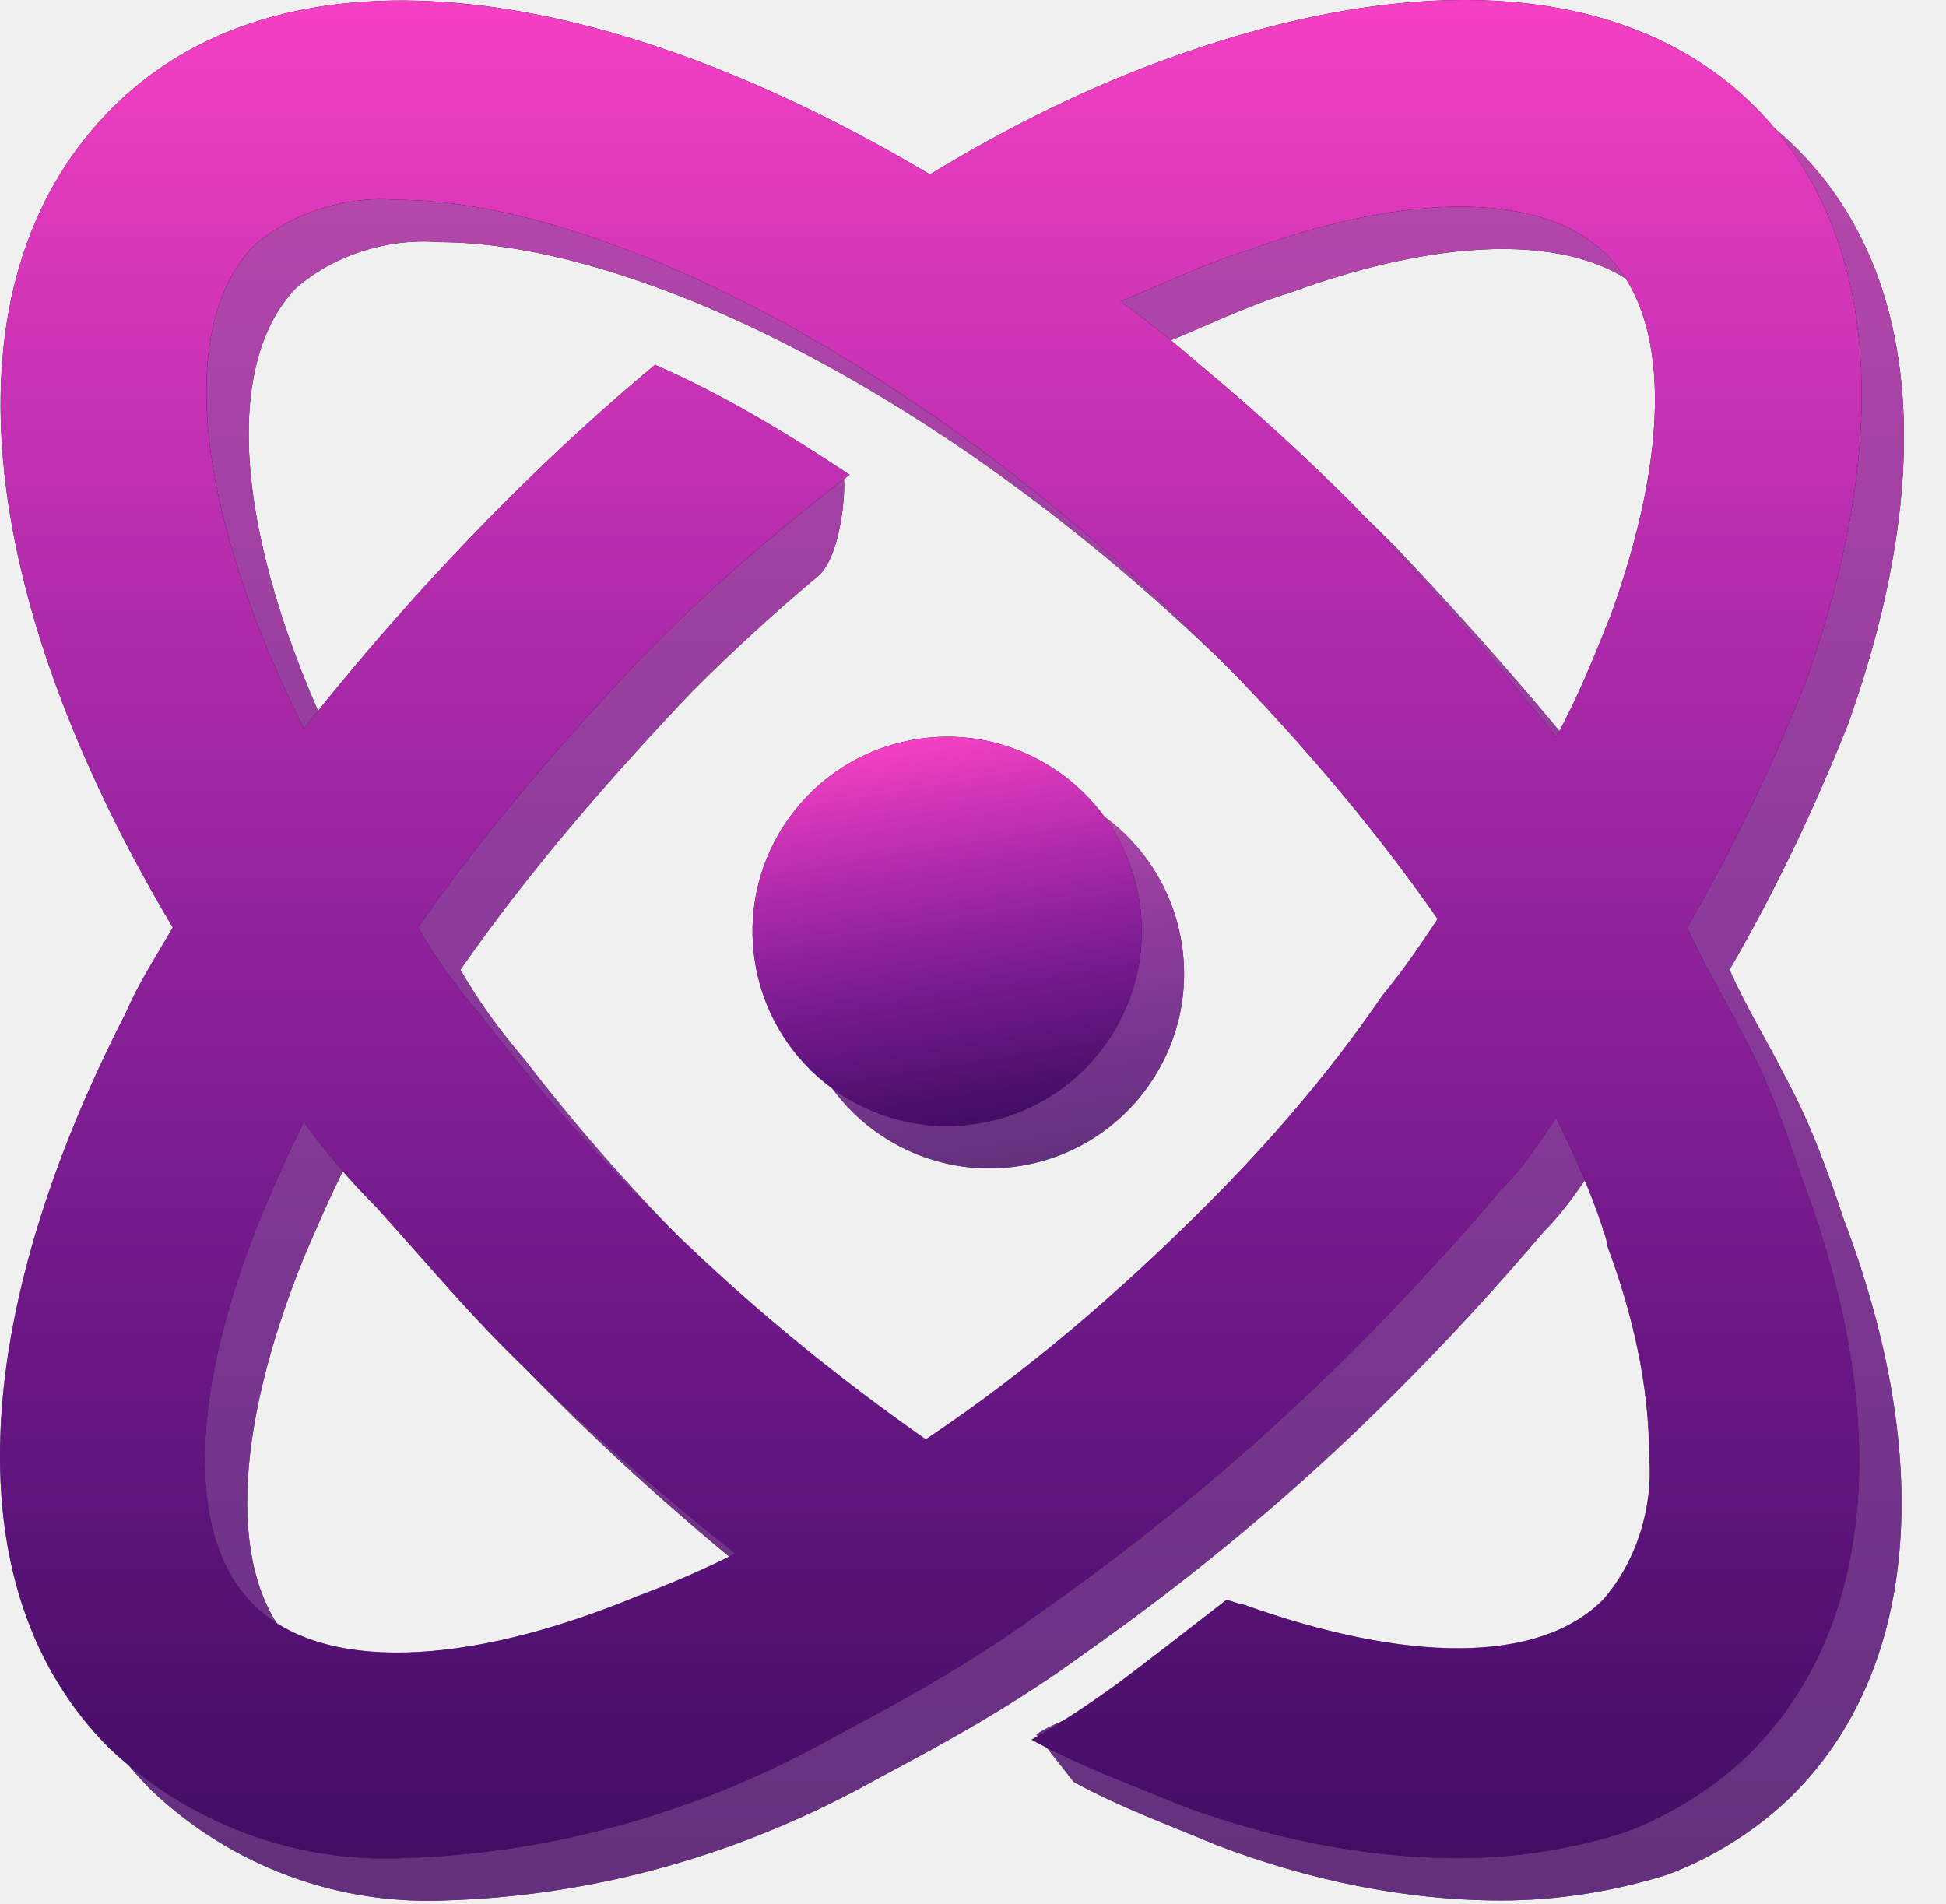
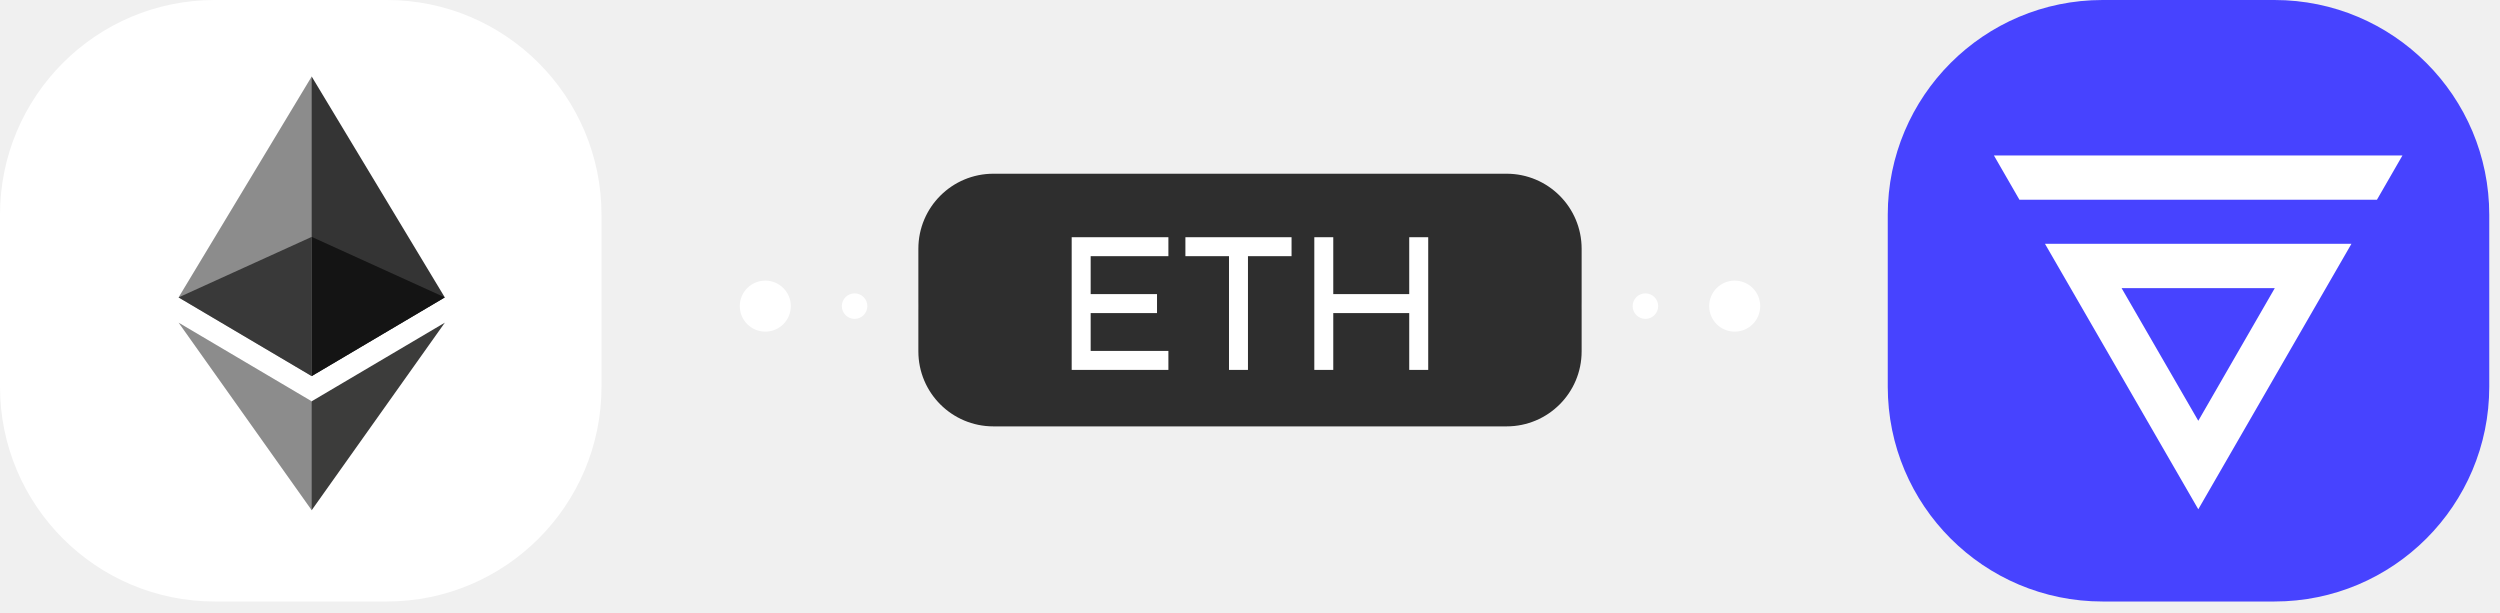
- <svg xmlns="http://www.w3.org/2000/svg" width="46" height="45" viewBox="0 0 46 45" fill="none">
-   <path d="M42.183 25.423C41.783 24.623 41.283 23.823 40.883 22.923C41.983 21.023 42.883 19.123 43.683 17.123C45.783 11.223 45.383 6.423 42.483 3.523C39.583 0.623 34.683 0.223 28.783 2.323C26.783 3.023 24.783 4.023 22.983 5.123C15.083 0.423 7.583 -0.477 3.583 3.623C-0.417 7.723 0.383 15.023 5.083 22.923C4.683 23.623 4.283 24.223 3.983 24.923C0.283 32.123 -0.117 38.623 3.583 42.323C5.483 44.123 7.983 45.023 10.483 44.923C14.083 44.823 17.583 43.823 20.783 42.023C22.483 41.123 24.083 40.223 25.583 39.123C28.283 37.223 30.683 35.223 32.983 32.923C34.183 31.723 35.383 30.423 36.483 29.123C36.983 28.623 37.383 28.023 37.783 27.423C38.183 28.223 38.583 29.123 38.883 30.023C38.883 30.123 38.983 30.223 38.983 30.423C39.583 32.023 39.983 33.723 39.983 35.423C40.083 36.623 39.683 37.923 38.883 38.823C37.383 40.323 34.283 40.323 30.383 38.923C30.283 38.923 30.083 38.823 29.983 38.823C29.083 39.523 25.3 40.4 24.5 41L25.383 42.123C26.483 42.723 27.583 43.123 28.783 43.623C30.883 44.423 33.183 44.923 35.483 44.923C36.783 44.923 38.083 44.723 39.383 44.323C40.483 43.923 41.583 43.223 42.383 42.423C45.283 39.523 45.783 34.623 43.583 28.823C43.183 27.623 42.783 26.523 42.183 25.423ZM30.483 6.923C34.283 5.523 37.483 5.523 38.983 7.023C40.483 8.523 40.483 11.623 39.083 15.523C38.683 16.523 38.283 17.523 37.783 18.423C36.283 16.523 34.683 14.723 32.983 12.923C31.883 11.823 30.683 10.723 29.483 9.723C28.783 9.123 28.183 8.623 27.483 8.123C28.483 7.723 29.483 7.223 30.483 6.923ZM6.983 38.923C5.383 37.323 5.483 33.923 7.183 29.723C7.483 29.023 7.783 28.323 8.183 27.523C8.683 28.223 9.283 28.923 9.883 29.523C10.883 30.623 11.883 31.823 12.983 32.923C14.683 34.623 16.483 36.223 18.383 37.723C17.583 38.123 16.883 38.423 16.083 38.723C11.983 40.423 8.583 40.523 6.983 38.923ZM29.483 29.523C27.483 31.523 25.283 33.423 22.883 35.023C18.883 32.223 15.383 28.923 12.383 25.023C11.783 24.323 11.283 23.623 10.883 22.923C12.483 20.623 14.383 18.423 16.383 16.323C17.349 15.357 18.314 14.475 19.333 13.622C19.897 13.149 20 11.5 19.94 11.279C18.44 10.279 18.083 10.323 16.483 9.623C15.283 10.623 14.083 11.723 12.983 12.823C11.283 14.523 9.683 16.323 8.183 18.223C5.583 13.023 5.183 8.723 6.983 6.823C7.883 6.023 9.183 5.623 10.383 5.723C14.983 5.723 22.583 9.323 29.483 16.223C31.483 18.223 33.383 20.423 34.983 22.723C34.583 23.323 34.183 23.923 33.683 24.523C32.383 26.423 30.983 28.023 29.483 29.523Z" fill="black" />
-   <path d="M42.183 25.423C41.783 24.623 41.283 23.823 40.883 22.923C41.983 21.023 42.883 19.123 43.683 17.123C45.783 11.223 45.383 6.423 42.483 3.523C39.583 0.623 34.683 0.223 28.783 2.323C26.783 3.023 24.783 4.023 22.983 5.123C15.083 0.423 7.583 -0.477 3.583 3.623C-0.417 7.723 0.383 15.023 5.083 22.923C4.683 23.623 4.283 24.223 3.983 24.923C0.283 32.123 -0.117 38.623 3.583 42.323C5.483 44.123 7.983 45.023 10.483 44.923C14.083 44.823 17.583 43.823 20.783 42.023C22.483 41.123 24.083 40.223 25.583 39.123C28.283 37.223 30.683 35.223 32.983 32.923C34.183 31.723 35.383 30.423 36.483 29.123C36.983 28.623 37.383 28.023 37.783 27.423C38.183 28.223 38.583 29.123 38.883 30.023C38.883 30.123 38.983 30.223 38.983 30.423C39.583 32.023 39.983 33.723 39.983 35.423C40.083 36.623 39.683 37.923 38.883 38.823C37.383 40.323 34.283 40.323 30.383 38.923C30.283 38.923 30.083 38.823 29.983 38.823C29.083 39.523 25.3 40.4 24.5 41L25.383 42.123C26.483 42.723 27.583 43.123 28.783 43.623C30.883 44.423 33.183 44.923 35.483 44.923C36.783 44.923 38.083 44.723 39.383 44.323C40.483 43.923 41.583 43.223 42.383 42.423C45.283 39.523 45.783 34.623 43.583 28.823C43.183 27.623 42.783 26.523 42.183 25.423ZM30.483 6.923C34.283 5.523 37.483 5.523 38.983 7.023C40.483 8.523 40.483 11.623 39.083 15.523C38.683 16.523 38.283 17.523 37.783 18.423C36.283 16.523 34.683 14.723 32.983 12.923C31.883 11.823 30.683 10.723 29.483 9.723C28.783 9.123 28.183 8.623 27.483 8.123C28.483 7.723 29.483 7.223 30.483 6.923ZM6.983 38.923C5.383 37.323 5.483 33.923 7.183 29.723C7.483 29.023 7.783 28.323 8.183 27.523C8.683 28.223 9.283 28.923 9.883 29.523C10.883 30.623 11.883 31.823 12.983 32.923C14.683 34.623 16.483 36.223 18.383 37.723C17.583 38.123 16.883 38.423 16.083 38.723C11.983 40.423 8.583 40.523 6.983 38.923ZM29.483 29.523C27.483 31.523 25.283 33.423 22.883 35.023C18.883 32.223 15.383 28.923 12.383 25.023C11.783 24.323 11.283 23.623 10.883 22.923C12.483 20.623 14.383 18.423 16.383 16.323C17.349 15.357 18.314 14.475 19.333 13.622C19.897 13.149 20 11.5 19.94 11.279C18.44 10.279 18.083 10.323 16.483 9.623C15.283 10.623 14.083 11.723 12.983 12.823C11.283 14.523 9.683 16.323 8.183 18.223C5.583 13.023 5.183 8.723 6.983 6.823C7.883 6.023 9.183 5.623 10.383 5.723C14.983 5.723 22.583 9.323 29.483 16.223C31.483 18.223 33.383 20.423 34.983 22.723C34.583 23.323 34.183 23.923 33.683 24.523C32.383 26.423 30.983 28.023 29.483 29.523Z" fill="url(#paint0_linear_200_2)" />
-   <path d="M42.183 25.423C41.783 24.623 41.283 23.823 40.883 22.923C41.983 21.023 42.883 19.123 43.683 17.123C45.783 11.223 45.383 6.423 42.483 3.523C39.583 0.623 34.683 0.223 28.783 2.323C26.783 3.023 24.783 4.023 22.983 5.123C15.083 0.423 7.583 -0.477 3.583 3.623C-0.417 7.723 0.383 15.023 5.083 22.923C4.683 23.623 4.283 24.223 3.983 24.923C0.283 32.123 -0.117 38.623 3.583 42.323C5.483 44.123 7.983 45.023 10.483 44.923C14.083 44.823 17.583 43.823 20.783 42.023C22.483 41.123 24.083 40.223 25.583 39.123C28.283 37.223 30.683 35.223 32.983 32.923C34.183 31.723 35.383 30.423 36.483 29.123C36.983 28.623 37.383 28.023 37.783 27.423C38.183 28.223 38.583 29.123 38.883 30.023C38.883 30.123 38.983 30.223 38.983 30.423C39.583 32.023 39.983 33.723 39.983 35.423C40.083 36.623 39.683 37.923 38.883 38.823C37.383 40.323 34.283 40.323 30.383 38.923C30.283 38.923 30.083 38.823 29.983 38.823C29.083 39.523 25.3 40.4 24.5 41L25.383 42.123C26.483 42.723 27.583 43.123 28.783 43.623C30.883 44.423 33.183 44.923 35.483 44.923C36.783 44.923 38.083 44.723 39.383 44.323C40.483 43.923 41.583 43.223 42.383 42.423C45.283 39.523 45.783 34.623 43.583 28.823C43.183 27.623 42.783 26.523 42.183 25.423ZM30.483 6.923C34.283 5.523 37.483 5.523 38.983 7.023C40.483 8.523 40.483 11.623 39.083 15.523C38.683 16.523 38.283 17.523 37.783 18.423C36.283 16.523 34.683 14.723 32.983 12.923C31.883 11.823 30.683 10.723 29.483 9.723C28.783 9.123 28.183 8.623 27.483 8.123C28.483 7.723 29.483 7.223 30.483 6.923ZM6.983 38.923C5.383 37.323 5.483 33.923 7.183 29.723C7.483 29.023 7.783 28.323 8.183 27.523C8.683 28.223 9.283 28.923 9.883 29.523C10.883 30.623 11.883 31.823 12.983 32.923C14.683 34.623 16.483 36.223 18.383 37.723C17.583 38.123 16.883 38.423 16.083 38.723C11.983 40.423 8.583 40.523 6.983 38.923ZM29.483 29.523C27.483 31.523 25.283 33.423 22.883 35.023C18.883 32.223 15.383 28.923 12.383 25.023C11.783 24.323 11.283 23.623 10.883 22.923C12.483 20.623 14.383 18.423 16.383 16.323C17.349 15.357 18.314 14.475 19.333 13.622C19.897 13.149 20 11.5 19.94 11.279C18.44 10.279 18.083 10.323 16.483 9.623C15.283 10.623 14.083 11.723 12.983 12.823C11.283 14.523 9.683 16.323 8.183 18.223C5.583 13.023 5.183 8.723 6.983 6.823C7.883 6.023 9.183 5.623 10.383 5.723C14.983 5.723 22.583 9.323 29.483 16.223C31.483 18.223 33.383 20.423 34.983 22.723C34.583 23.323 34.183 23.923 33.683 24.523C32.383 26.423 30.983 28.023 29.483 29.523Z" fill="#855596" fill-opacity="0.5" />
-   <path d="M24.126 27.557C26.633 27.15 28.336 24.787 27.929 22.279C27.522 19.772 25.16 18.069 22.652 18.476C20.144 18.883 18.441 21.246 18.848 23.753C19.255 26.261 21.618 27.964 24.126 27.557Z" fill="black" />
-   <path d="M24.126 27.557C26.633 27.15 28.336 24.787 27.929 22.279C27.522 19.772 25.16 18.069 22.652 18.476C20.144 18.883 18.441 21.246 18.848 23.753C19.255 26.261 21.618 27.964 24.126 27.557Z" fill="url(#paint1_linear_200_2)" />
-   <path d="M24.126 27.557C26.633 27.15 28.336 24.787 27.929 22.279C27.522 19.772 25.16 18.069 22.652 18.476C20.144 18.883 18.441 21.246 18.848 23.753C19.255 26.261 21.618 27.964 24.126 27.557Z" fill="#855596" fill-opacity="0.5" />
-   <path d="M41.183 24.423C40.783 23.623 40.283 22.823 39.883 21.923C40.983 20.023 41.883 18.123 42.683 16.123C44.783 10.223 44.383 5.423 41.483 2.523C38.583 -0.377 33.683 -0.777 27.783 1.323C25.783 2.023 23.783 3.023 21.983 4.123C14.083 -0.577 6.583 -1.477 2.583 2.623C-1.417 6.723 -0.617 14.023 4.083 21.923C3.683 22.623 3.283 23.223 2.983 23.923C-0.717 31.123 -1.117 37.623 2.583 41.323C4.483 43.123 6.983 44.023 9.483 43.923C13.083 43.823 16.583 42.823 19.783 41.023C21.483 40.123 23.083 39.223 24.583 38.123C27.283 36.223 29.683 34.223 31.983 31.923C33.183 30.723 34.383 29.423 35.483 28.123C35.983 27.623 36.383 27.023 36.783 26.423C37.183 27.223 37.583 28.123 37.883 29.023C37.883 29.123 37.983 29.223 37.983 29.423C38.583 31.023 38.983 32.723 38.983 34.423C39.083 35.623 38.683 36.923 37.883 37.823C36.383 39.323 33.283 39.323 29.383 37.923C29.283 37.923 29.083 37.823 28.983 37.823C28.083 38.523 27.183 39.223 26.383 39.823C25.683 40.323 25.083 40.723 24.383 41.123C25.483 41.723 26.583 42.123 27.783 42.623C29.883 43.423 32.183 43.923 34.483 43.923C35.783 43.923 37.083 43.723 38.383 43.323C39.483 42.923 40.583 42.223 41.383 41.423C44.283 38.523 44.783 33.623 42.583 27.823C42.183 26.623 41.783 25.523 41.183 24.423ZM29.483 5.923C33.283 4.523 36.483 4.523 37.983 6.023C39.483 7.523 39.483 10.623 38.083 14.523C37.683 15.523 37.283 16.523 36.783 17.423C35.283 15.523 33.683 13.723 31.983 11.923C30.883 10.823 29.683 9.723 28.483 8.723C27.783 8.123 27.183 7.623 26.483 7.123C27.483 6.723 28.483 6.223 29.483 5.923ZM5.983 37.923C4.383 36.323 4.483 32.923 6.183 28.723C6.483 28.023 6.783 27.323 7.183 26.523C7.683 27.223 8.283 27.923 8.883 28.523C9.883 29.623 10.883 30.823 11.983 31.923C13.683 33.623 15.483 35.223 17.383 36.723C16.583 37.123 15.883 37.423 15.083 37.723C10.983 39.423 7.583 39.523 5.983 37.923ZM28.483 28.523C26.483 30.523 24.283 32.423 21.883 34.023C17.883 31.223 14.383 27.923 11.383 24.023C10.783 23.323 10.283 22.623 9.883 21.923C11.483 19.623 13.383 17.423 15.383 15.323C16.883 13.823 18.383 12.523 20.083 11.223C18.583 10.223 17.083 9.323 15.483 8.623C14.283 9.623 13.083 10.723 11.983 11.823C10.283 13.523 8.683 15.323 7.183 17.223C4.583 12.023 4.183 7.723 5.983 5.823C6.883 5.023 8.183 4.623 9.383 4.723C13.983 4.723 21.583 8.323 28.483 15.223C30.483 17.223 32.383 19.423 33.983 21.723C33.583 22.323 33.183 22.923 32.683 23.523C31.383 25.423 29.983 27.023 28.483 28.523Z" fill="black" />
-   <path d="M41.183 24.423C40.783 23.623 40.283 22.823 39.883 21.923C40.983 20.023 41.883 18.123 42.683 16.123C44.783 10.223 44.383 5.423 41.483 2.523C38.583 -0.377 33.683 -0.777 27.783 1.323C25.783 2.023 23.783 3.023 21.983 4.123C14.083 -0.577 6.583 -1.477 2.583 2.623C-1.417 6.723 -0.617 14.023 4.083 21.923C3.683 22.623 3.283 23.223 2.983 23.923C-0.717 31.123 -1.117 37.623 2.583 41.323C4.483 43.123 6.983 44.023 9.483 43.923C13.083 43.823 16.583 42.823 19.783 41.023C21.483 40.123 23.083 39.223 24.583 38.123C27.283 36.223 29.683 34.223 31.983 31.923C33.183 30.723 34.383 29.423 35.483 28.123C35.983 27.623 36.383 27.023 36.783 26.423C37.183 27.223 37.583 28.123 37.883 29.023C37.883 29.123 37.983 29.223 37.983 29.423C38.583 31.023 38.983 32.723 38.983 34.423C39.083 35.623 38.683 36.923 37.883 37.823C36.383 39.323 33.283 39.323 29.383 37.923C29.283 37.923 29.083 37.823 28.983 37.823C28.083 38.523 27.183 39.223 26.383 39.823C25.683 40.323 25.083 40.723 24.383 41.123C25.483 41.723 26.583 42.123 27.783 42.623C29.883 43.423 32.183 43.923 34.483 43.923C35.783 43.923 37.083 43.723 38.383 43.323C39.483 42.923 40.583 42.223 41.383 41.423C44.283 38.523 44.783 33.623 42.583 27.823C42.183 26.623 41.783 25.523 41.183 24.423ZM29.483 5.923C33.283 4.523 36.483 4.523 37.983 6.023C39.483 7.523 39.483 10.623 38.083 14.523C37.683 15.523 37.283 16.523 36.783 17.423C35.283 15.523 33.683 13.723 31.983 11.923C30.883 10.823 29.683 9.723 28.483 8.723C27.783 8.123 27.183 7.623 26.483 7.123C27.483 6.723 28.483 6.223 29.483 5.923ZM5.983 37.923C4.383 36.323 4.483 32.923 6.183 28.723C6.483 28.023 6.783 27.323 7.183 26.523C7.683 27.223 8.283 27.923 8.883 28.523C9.883 29.623 10.883 30.823 11.983 31.923C13.683 33.623 15.483 35.223 17.383 36.723C16.583 37.123 15.883 37.423 15.083 37.723C10.983 39.423 7.583 39.523 5.983 37.923ZM28.483 28.523C26.483 30.523 24.283 32.423 21.883 34.023C17.883 31.223 14.383 27.923 11.383 24.023C10.783 23.323 10.283 22.623 9.883 21.923C11.483 19.623 13.383 17.423 15.383 15.323C16.883 13.823 18.383 12.523 20.083 11.223C18.583 10.223 17.083 9.323 15.483 8.623C14.283 9.623 13.083 10.723 11.983 11.823C10.283 13.523 8.683 15.323 7.183 17.223C4.583 12.023 4.183 7.723 5.983 5.823C6.883 5.023 8.183 4.623 9.383 4.723C13.983 4.723 21.583 8.323 28.483 15.223C30.483 17.223 32.383 19.423 33.983 21.723C33.583 22.323 33.183 22.923 32.683 23.523C31.383 25.423 29.983 27.023 28.483 28.523Z" fill="url(#paint2_linear_200_2)" />
-   <path d="M23.126 26.557C25.633 26.15 27.336 23.787 26.929 21.279C26.522 18.772 24.16 17.069 21.652 17.476C19.144 17.883 17.441 20.246 17.848 22.753C18.255 25.261 20.618 26.964 23.126 26.557Z" fill="black" />
-   <path d="M23.126 26.557C25.633 26.15 27.336 23.787 26.929 21.279C26.522 18.772 24.16 17.069 21.652 17.476C19.144 17.883 17.441 20.246 17.848 22.753C18.255 25.261 20.618 26.964 23.126 26.557Z" fill="url(#paint3_linear_200_2)" />
+ <svg xmlns="http://www.w3.org/2000/svg" width="98" height="24" viewBox="0 0 98 24" fill="none">
+   <path fill-rule="evenodd" clip-rule="evenodd" d="M49 9C49.276 9 49.5 8.776 49.5 8.5C49.5 8.224 49.276 8 49 8C48.724 8 48.5 8.224 48.5 8.5C48.5 8.776 48.724 9 49 9ZM49 13C49.552 13 50 12.552 50 12C50 11.448 49.552 11 49 11C48.448 11 48 11.448 48 12C48 12.552 48.448 13 49 13ZM52.5 12.5C52.776 12.5 53 12.276 53 12C53 11.724 52.776 11.5 52.5 11.5C52.224 11.5 52 11.724 52 12C52 12.276 52.224 12.5 52.5 12.5ZM46 12C46 12.276 45.776 12.5 45.5 12.5C45.224 12.5 45 12.276 45 12C45 11.724 45.224 11.5 45.5 11.5C45.776 11.5 46 11.724 46 12ZM43 12C43 12.276 42.776 12.5 42.5 12.5C42.224 12.5 42 12.276 42 12C42 11.724 42.224 11.5 42.5 11.5C42.776 11.5 43 11.724 43 12ZM39.5 12.5C39.776 12.5 40 12.276 40 12C40 11.724 39.776 11.5 39.5 11.5C39.224 11.5 39 11.724 39 12C39 12.276 39.224 12.5 39.5 12.5ZM37 12C37 12.276 36.776 12.5 36.5 12.5C36.224 12.5 36 12.276 36 12C36 11.724 36.224 11.5 36.5 11.5C36.776 11.5 37 11.724 37 12ZM33.5 12.5C33.776 12.5 34 12.276 34 12C34 11.724 33.776 11.5 33.5 11.5C33.224 11.5 33 11.724 33 12C33 12.276 33.224 12.5 33.5 12.5ZM31 12C31 12.552 30.552 13 30 13C29.448 13 29 12.552 29 12C29 11.448 29.448 11 30 11C30.552 11 31 11.448 31 12ZM55.5 12.5C55.776 12.5 56 12.276 56 12C56 11.724 55.776 11.5 55.5 11.5C55.224 11.5 55 11.724 55 12C55 12.276 55.224 12.5 55.5 12.5ZM59 12C59 12.276 58.776 12.5 58.5 12.5C58.224 12.5 58 12.276 58 12C58 11.724 58.224 11.5 58.5 11.5C58.776 11.5 59 11.724 59 12ZM61.5 12.5C61.776 12.5 62 12.276 62 12C62 11.724 61.776 11.5 61.5 11.5C61.224 11.5 61 11.724 61 12C61 12.276 61.224 12.5 61.5 12.5ZM65 12C65 12.276 64.776 12.5 64.5 12.5C64.224 12.5 64 12.276 64 12C64 11.724 64.224 11.5 64.5 11.5C64.776 11.5 65 11.724 65 12ZM68 13C68.552 13 69 12.552 69 12C69 11.448 68.552 11 68 11C67.448 11 67 11.448 67 12C67 12.552 67.448 13 68 13Z" fill="url(#paint0_linear_7_473)" />
+   <path d="M36 9.75C36 8.126 37.316 6.81 38.941 6.81H59.059C60.684 6.81 62 8.126 62 9.75V13.774C62 15.398 60.684 16.714 59.059 16.714H38.941C37.316 16.714 36 15.398 36 13.774V9.75Z" fill="#2E2E2E" />
+   <path d="M42.01 9.299H45.801V10.042H42.754V11.529H45.355V12.273H42.754V13.756H45.801V14.5H42.01V9.299ZM46.468 9.299H50.629V10.042H48.92V14.5H48.177V10.042H46.468V9.299ZM55.986 9.299V14.5H55.242V12.273H52.264V14.5H51.521V9.299H52.264V11.529H55.242V9.299H55.986Z" fill="white" />
+   <rect x="74" width="23.579" height="23.579" rx="8.421" fill="#4743FF" />
+   <path d="M89.172 11.294L86.173 16.495L83.166 11.294H89.172ZM92.175 9.557H80.163L86.173 19.963L92.175 9.56V9.557ZM78.161 6.093L79.162 7.83H93.176L94.177 6.093H78.161Z" fill="white" />
+   <rect width="23.579" height="23.579" rx="8.421" fill="white" />
+   <path d="M12.218 3L12.104 3.387V14.628L12.218 14.742L17.436 11.658L12.218 3Z" fill="#343434" />
+   <path d="M12.218 3L7 11.658L12.218 14.742V9.286V3Z" fill="#8C8C8C" />
+   <path d="M12.218 15.73L12.153 15.808V19.812L12.218 20L17.439 12.647L12.218 15.73Z" fill="#3C3C3B" />
+   <path d="M12.218 20V15.73L7 12.647L12.218 20Z" fill="#8C8C8C" />
+   <path d="M12.218 14.742L17.436 11.658L12.218 9.286V14.742Z" fill="#141414" />
+   <path d="M7 11.658L12.218 14.742V9.286L7 11.658Z" fill="#393939" />
  <defs>
-     <linearGradient id="paint0_linear_200_2" x1="23.003" y1="1" x2="23.003" y2="44.931" gradientUnits="userSpaceOnUse">
-       <stop stop-color="#F540C3" />
-       <stop offset="1" stop-color="#AB21FF" stop-opacity="0.39" />
-     </linearGradient>
-     <linearGradient id="paint1_linear_200_2" x1="22.652" y1="18.476" x2="24.126" y2="27.557" gradientUnits="userSpaceOnUse">
-       <stop stop-color="#F540C3" />
-       <stop offset="1" stop-color="#AB21FF" stop-opacity="0.39" />
-     </linearGradient>
-     <linearGradient id="paint2_linear_200_2" x1="22.003" y1="0" x2="22.003" y2="43.931" gradientUnits="userSpaceOnUse">
-       <stop stop-color="#F540C3" />
-       <stop offset="1" stop-color="#AB21FF" stop-opacity="0.39" />
-     </linearGradient>
-     <linearGradient id="paint3_linear_200_2" x1="21.652" y1="17.476" x2="23.126" y2="26.557" gradientUnits="userSpaceOnUse">
-       <stop stop-color="#F540C3" />
-       <stop offset="1" stop-color="#AB21FF" stop-opacity="0.39" />
+     <linearGradient id="paint0_linear_7_473" x1="67.5" y1="12.375" x2="29" y2="12.375" gradientUnits="userSpaceOnUse">
+       <stop stop-color="white" />
+       <stop offset="1" stop-color="white" />
    </linearGradient>
  </defs>
</svg>
